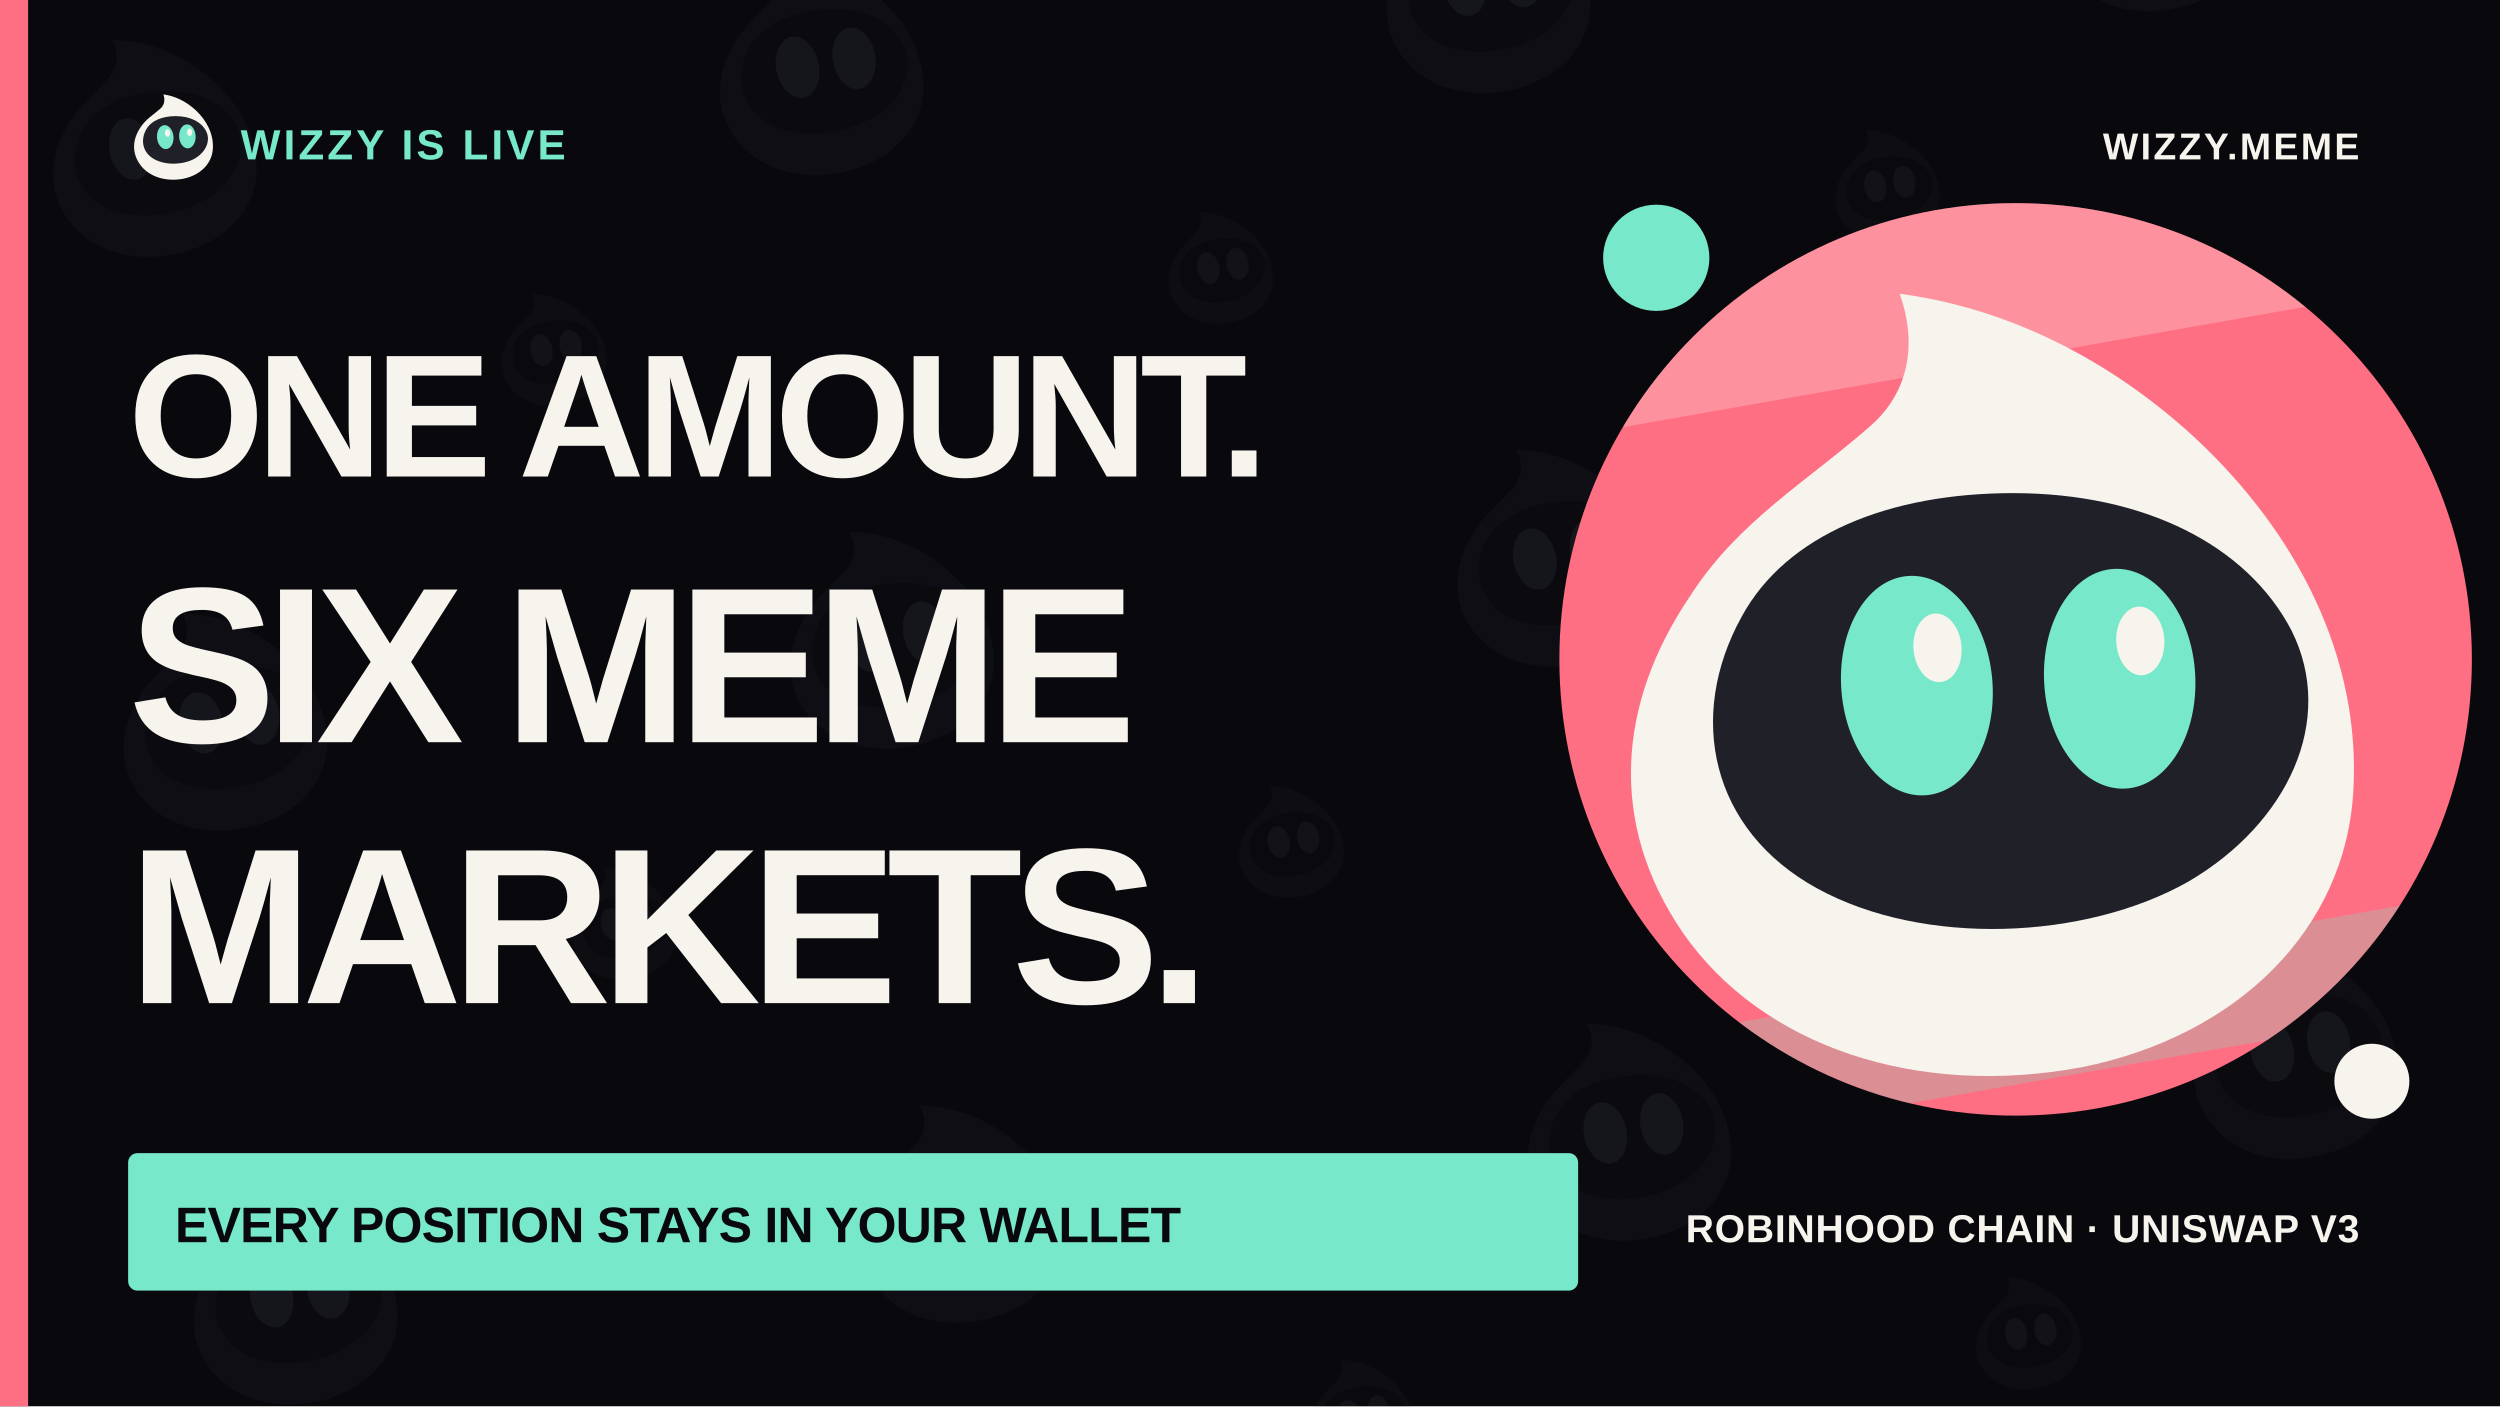
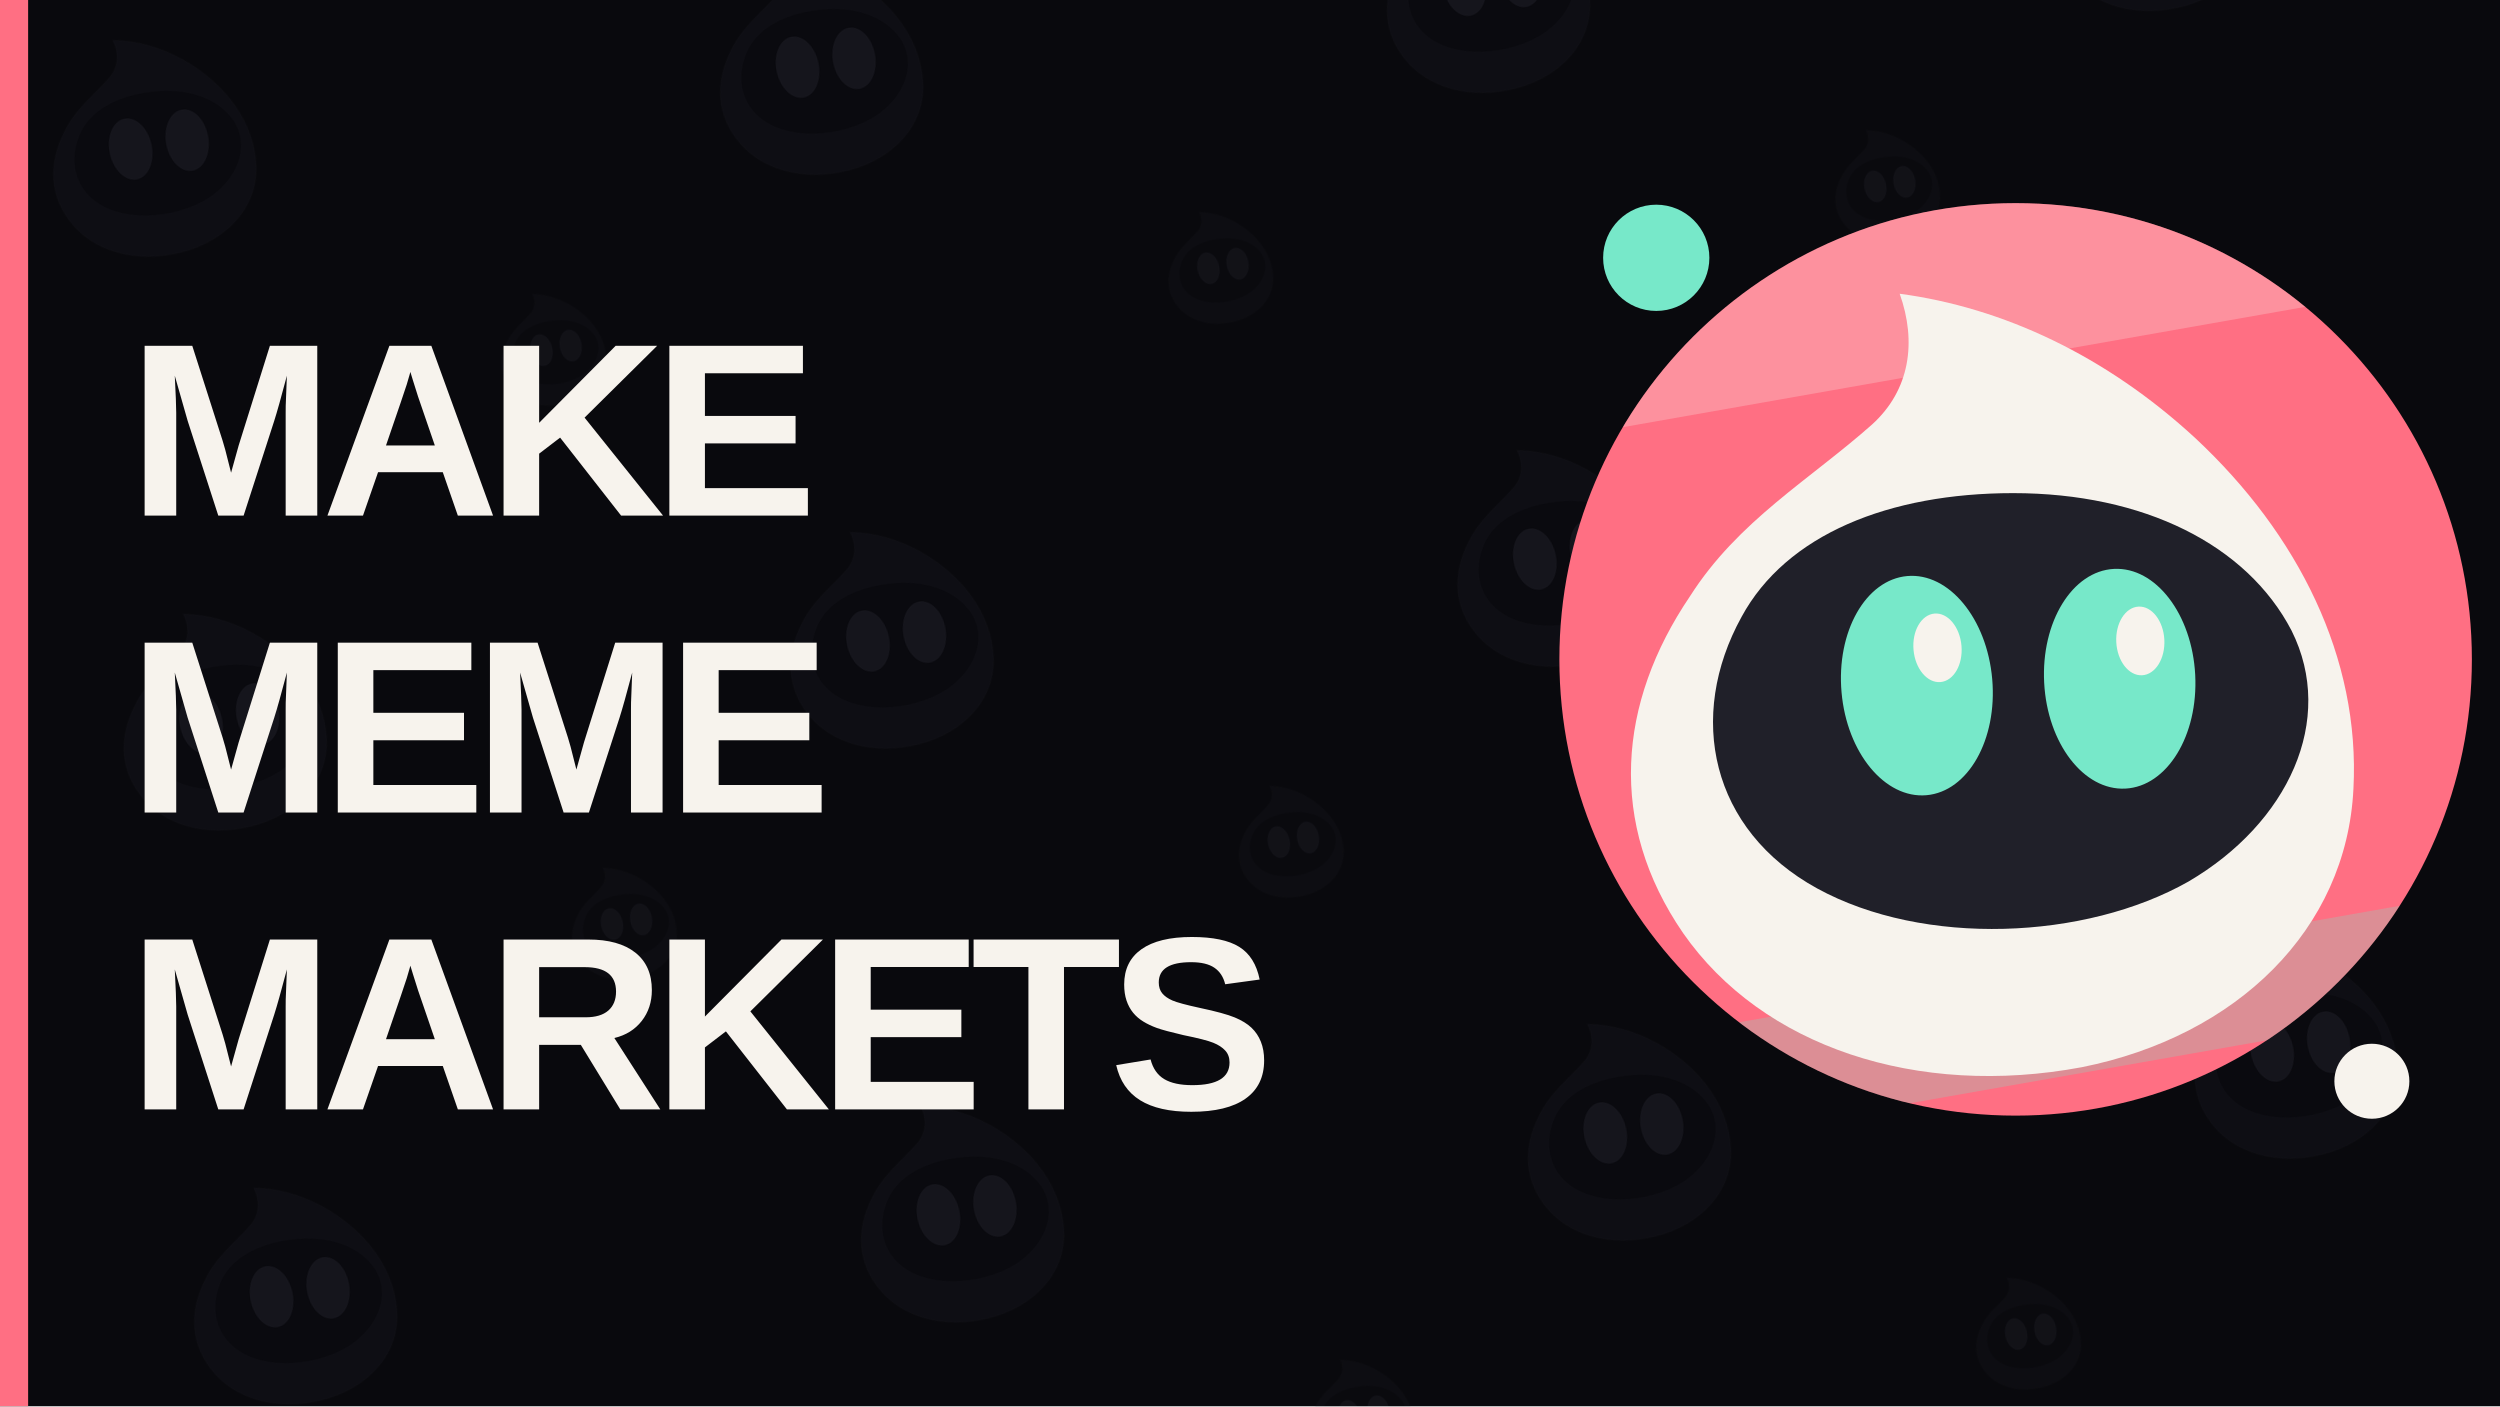
<svg xmlns="http://www.w3.org/2000/svg" viewBox="0 0 1600 900" role="img" aria-labelledby="title description">
  <defs>
    <g id="wizzy-shape">
      <path fill="#17171e" d="M33 98C47 76 68 64 86 48C97 38 99 24 94 10C124 14 154 28 180 52C210 80 228 116 226 154C224 195 192 226 147 235C99 244 54 229 31 196C9 164 12 129 33 98Z" />
      <path fill="#0c0c11" d="M48 104C61 80 91 68 127 68C165 68 195 83 208 108C221 134 207 164 178 181C148 198 101 200 70 183C39 166 32 133 48 104Z" />
      <ellipse cx="99" cy="124" rx="22" ry="32" fill="#292933" transform="rotate(-5 99 124)" />
      <ellipse cx="158" cy="122" rx="22" ry="32" fill="#292933" transform="rotate(-3 158 122)" />
    </g>
    <pattern id="wizzy-pattern" width="430" height="370" patternUnits="userSpaceOnUse" patternTransform="rotate(-7)">
      <use href="#wizzy-shape" transform="translate(10 28) scale(.62)" opacity=".72" />
      <use href="#wizzy-shape" transform="translate(285 225) scale(.32)" opacity=".48" />
    </pattern>
    <clipPath id="accent-clip">
      <circle cx="1290" cy="422" r="292" />
    </clipPath>
  </defs>
  <rect width="1600" height="900" fill="#09090d" />
  <rect width="1600" height="900" fill="url(#wizzy-pattern)" opacity=".55" />
  <rect x="0" y="0" width="18" height="900" fill="#ff6f83" />
-   <g transform="translate(82 58) scale(.24)">
-     <path fill="#f7f3ed" d="M33 98C47 76 68 64 86 48C97 38 99 24 94 10C124 14 154 28 180 52C210 80 228 116 226 154C224 195 192 226 147 235C99 244 54 229 31 196C9 164 12 129 33 98Z" />
-     <path fill="#202029" d="M48 104C61 80 91 68 127 68C165 68 195 83 208 108C221 134 207 164 178 181C148 198 101 200 70 183C39 166 32 133 48 104Z" />
-     <ellipse cx="99" cy="124" rx="22" ry="32" fill="#77e8c9" transform="rotate(-5 99 124)" />
-     <ellipse cx="158" cy="122" rx="22" ry="32" fill="#77e8c9" transform="rotate(-3 158 122)" />
-     <ellipse cx="105" cy="113" rx="7" ry="10" fill="#f7f3ed" transform="rotate(-5 105 113)" />
-     <ellipse cx="164" cy="111" rx="7" ry="10" fill="#f7f3ed" transform="rotate(-3 164 111)" />
-   </g>
-   <text x="154" y="102" fill="#77e8c9" font-family="Unbounded, Arial, sans-serif" font-size="27" font-weight="750" letter-spacing="2">WIZZY IS LIVE</text>
-   <text x="1510" y="102" text-anchor="end" fill="#f7f3ed" font-family="Unbounded, Arial, sans-serif" font-size="24" font-weight="700" letter-spacing="1.5">WIZZY.MEME</text>
-   <text x="82" y="305" fill="#f7f3ed" font-family="Unbounded, Arial, sans-serif" font-size="112" font-weight="760" letter-spacing="-5">ONE AMOUNT.</text>
-   <text x="82" y="475" fill="#f7f3ed" font-family="Unbounded, Arial, sans-serif" font-size="142" font-weight="780" letter-spacing="-7">SIX MEME</text>
-   <text x="82" y="642" fill="#f7f3ed" font-family="Unbounded, Arial, sans-serif" font-size="142" font-weight="780" letter-spacing="-7">MARKETS.</text>
+   <text x="82" y="330" fill="#f7f3ed" font-family="Unbounded, Arial, sans-serif" font-size="158" font-weight="780" letter-spacing="-8">MAKE</text>
+   <text x="82" y="520" fill="#f7f3ed" font-family="Unbounded, Arial, sans-serif" font-size="158" font-weight="780" letter-spacing="-8">MEME</text>
+   <text x="82" y="710" fill="#f7f3ed" font-family="Unbounded, Arial, sans-serif" font-size="158" font-weight="780" letter-spacing="-8">MARKETS</text>
  <circle cx="1290" cy="422" r="292" fill="#ff6f83" />
  <g clip-path="url(#accent-clip)" opacity=".26">
    <rect x="1000" y="112" width="620" height="120" fill="#f7f3ed" transform="rotate(-10 1290 422)" />
    <rect x="990" y="620" width="640" height="70" fill="#77e8c9" transform="rotate(-10 1290 422)" />
  </g>
  <circle cx="1060" cy="165" r="34" fill="#77e8c9" />
  <circle cx="1518" cy="692" r="24" fill="#f7f3ed" />
  <g transform="translate(1009 166) scale(2.2)">
    <path fill="#f7f3ed" d="M33 98C47 76 68 64 86 48C97 38 99 24 94 10C124 14 154 28 180 52C210 80 228 116 226 154C224 195 192 226 147 235C99 244 54 229 31 196C9 164 12 129 33 98Z" />
    <path fill="#202029" d="M48 104C61 80 91 68 127 68C165 68 195 83 208 108C221 134 207 164 178 181C148 198 101 200 70 183C39 166 32 133 48 104Z" />
    <ellipse cx="99" cy="124" rx="22" ry="32" fill="#77e8c9" transform="rotate(-5 99 124)" />
    <ellipse cx="158" cy="122" rx="22" ry="32" fill="#77e8c9" transform="rotate(-3 158 122)" />
    <ellipse cx="105" cy="113" rx="7" ry="10" fill="#f7f3ed" transform="rotate(-5 105 113)" />
    <ellipse cx="164" cy="111" rx="7" ry="10" fill="#f7f3ed" transform="rotate(-3 164 111)" />
  </g>
-   <rect x="82" y="738" width="928" height="88" rx="6" fill="#77e8c9" />
-   <text x="112" y="795" fill="#09090d" font-family="Plus Jakarta Sans, Arial, sans-serif" font-size="32" font-weight="800" letter-spacing="-.5">EVERY POSITION STAYS IN YOUR WALLET</text>
-   <text x="1510" y="795" text-anchor="end" fill="#f7f3ed" font-family="Plus Jakarta Sans, Arial, sans-serif" font-size="25" font-weight="750" letter-spacing=".5">ROBINHOOD CHAIN · UNISWAP V3</text>
</svg>
